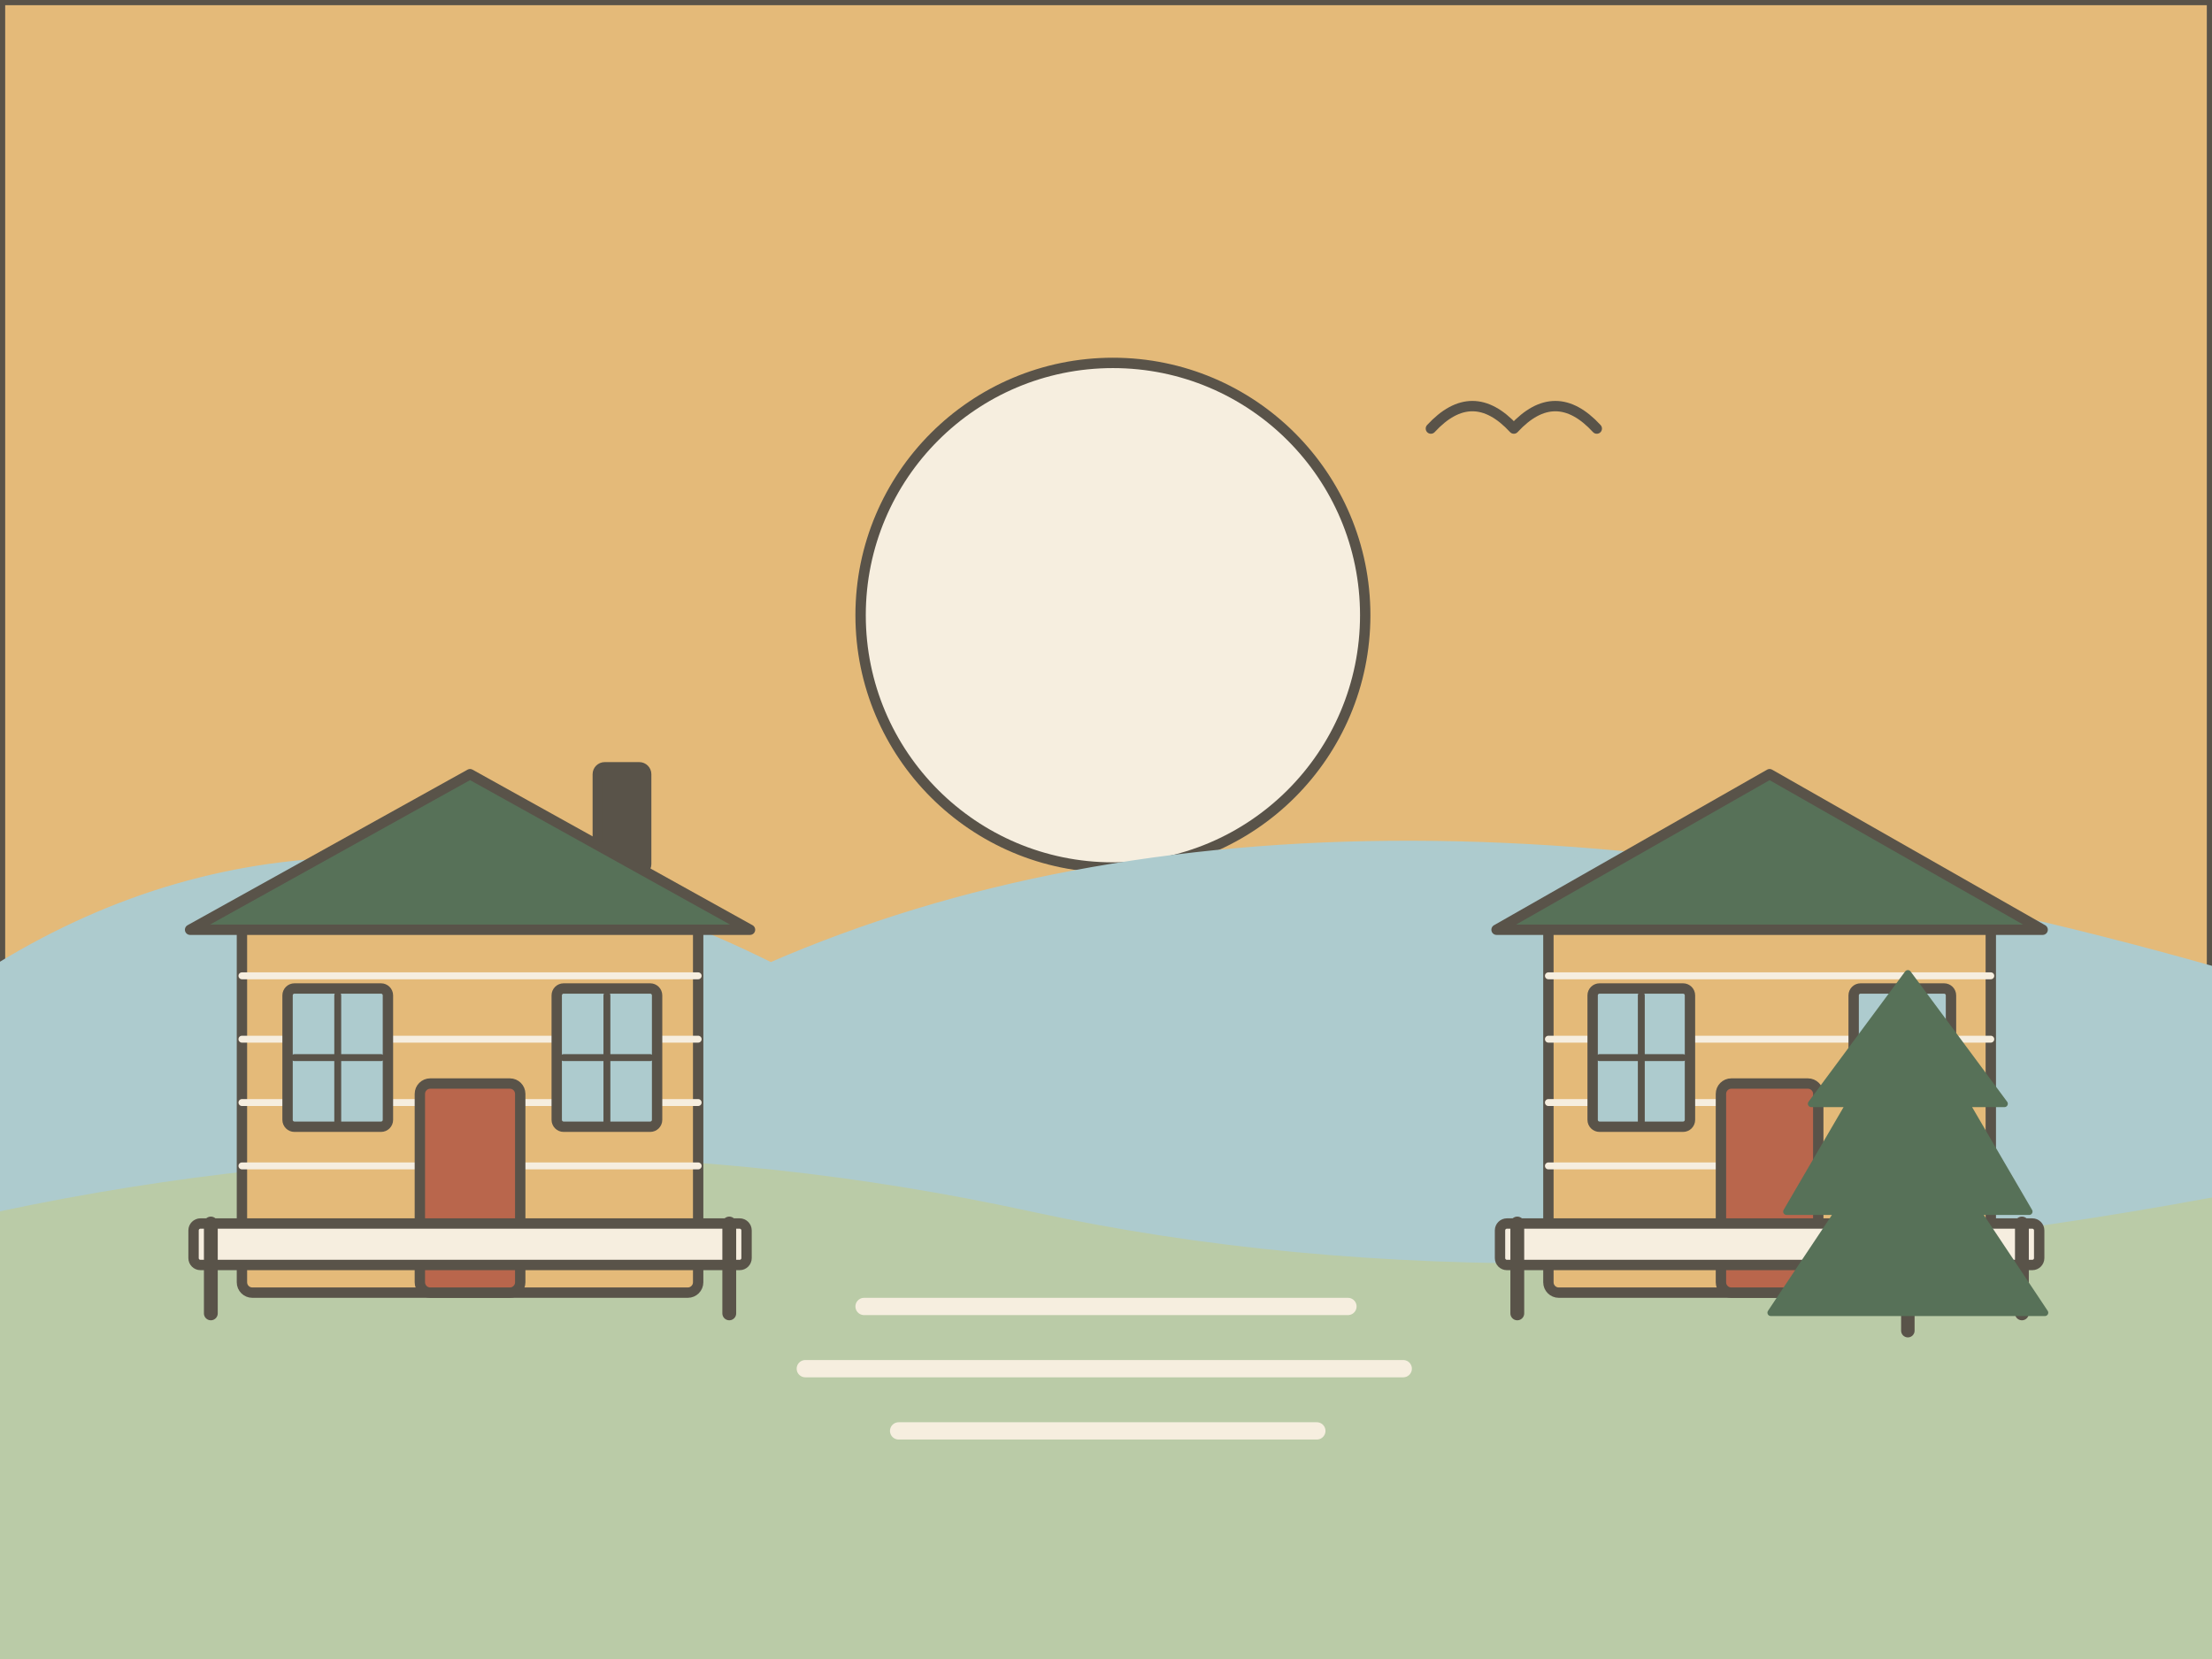
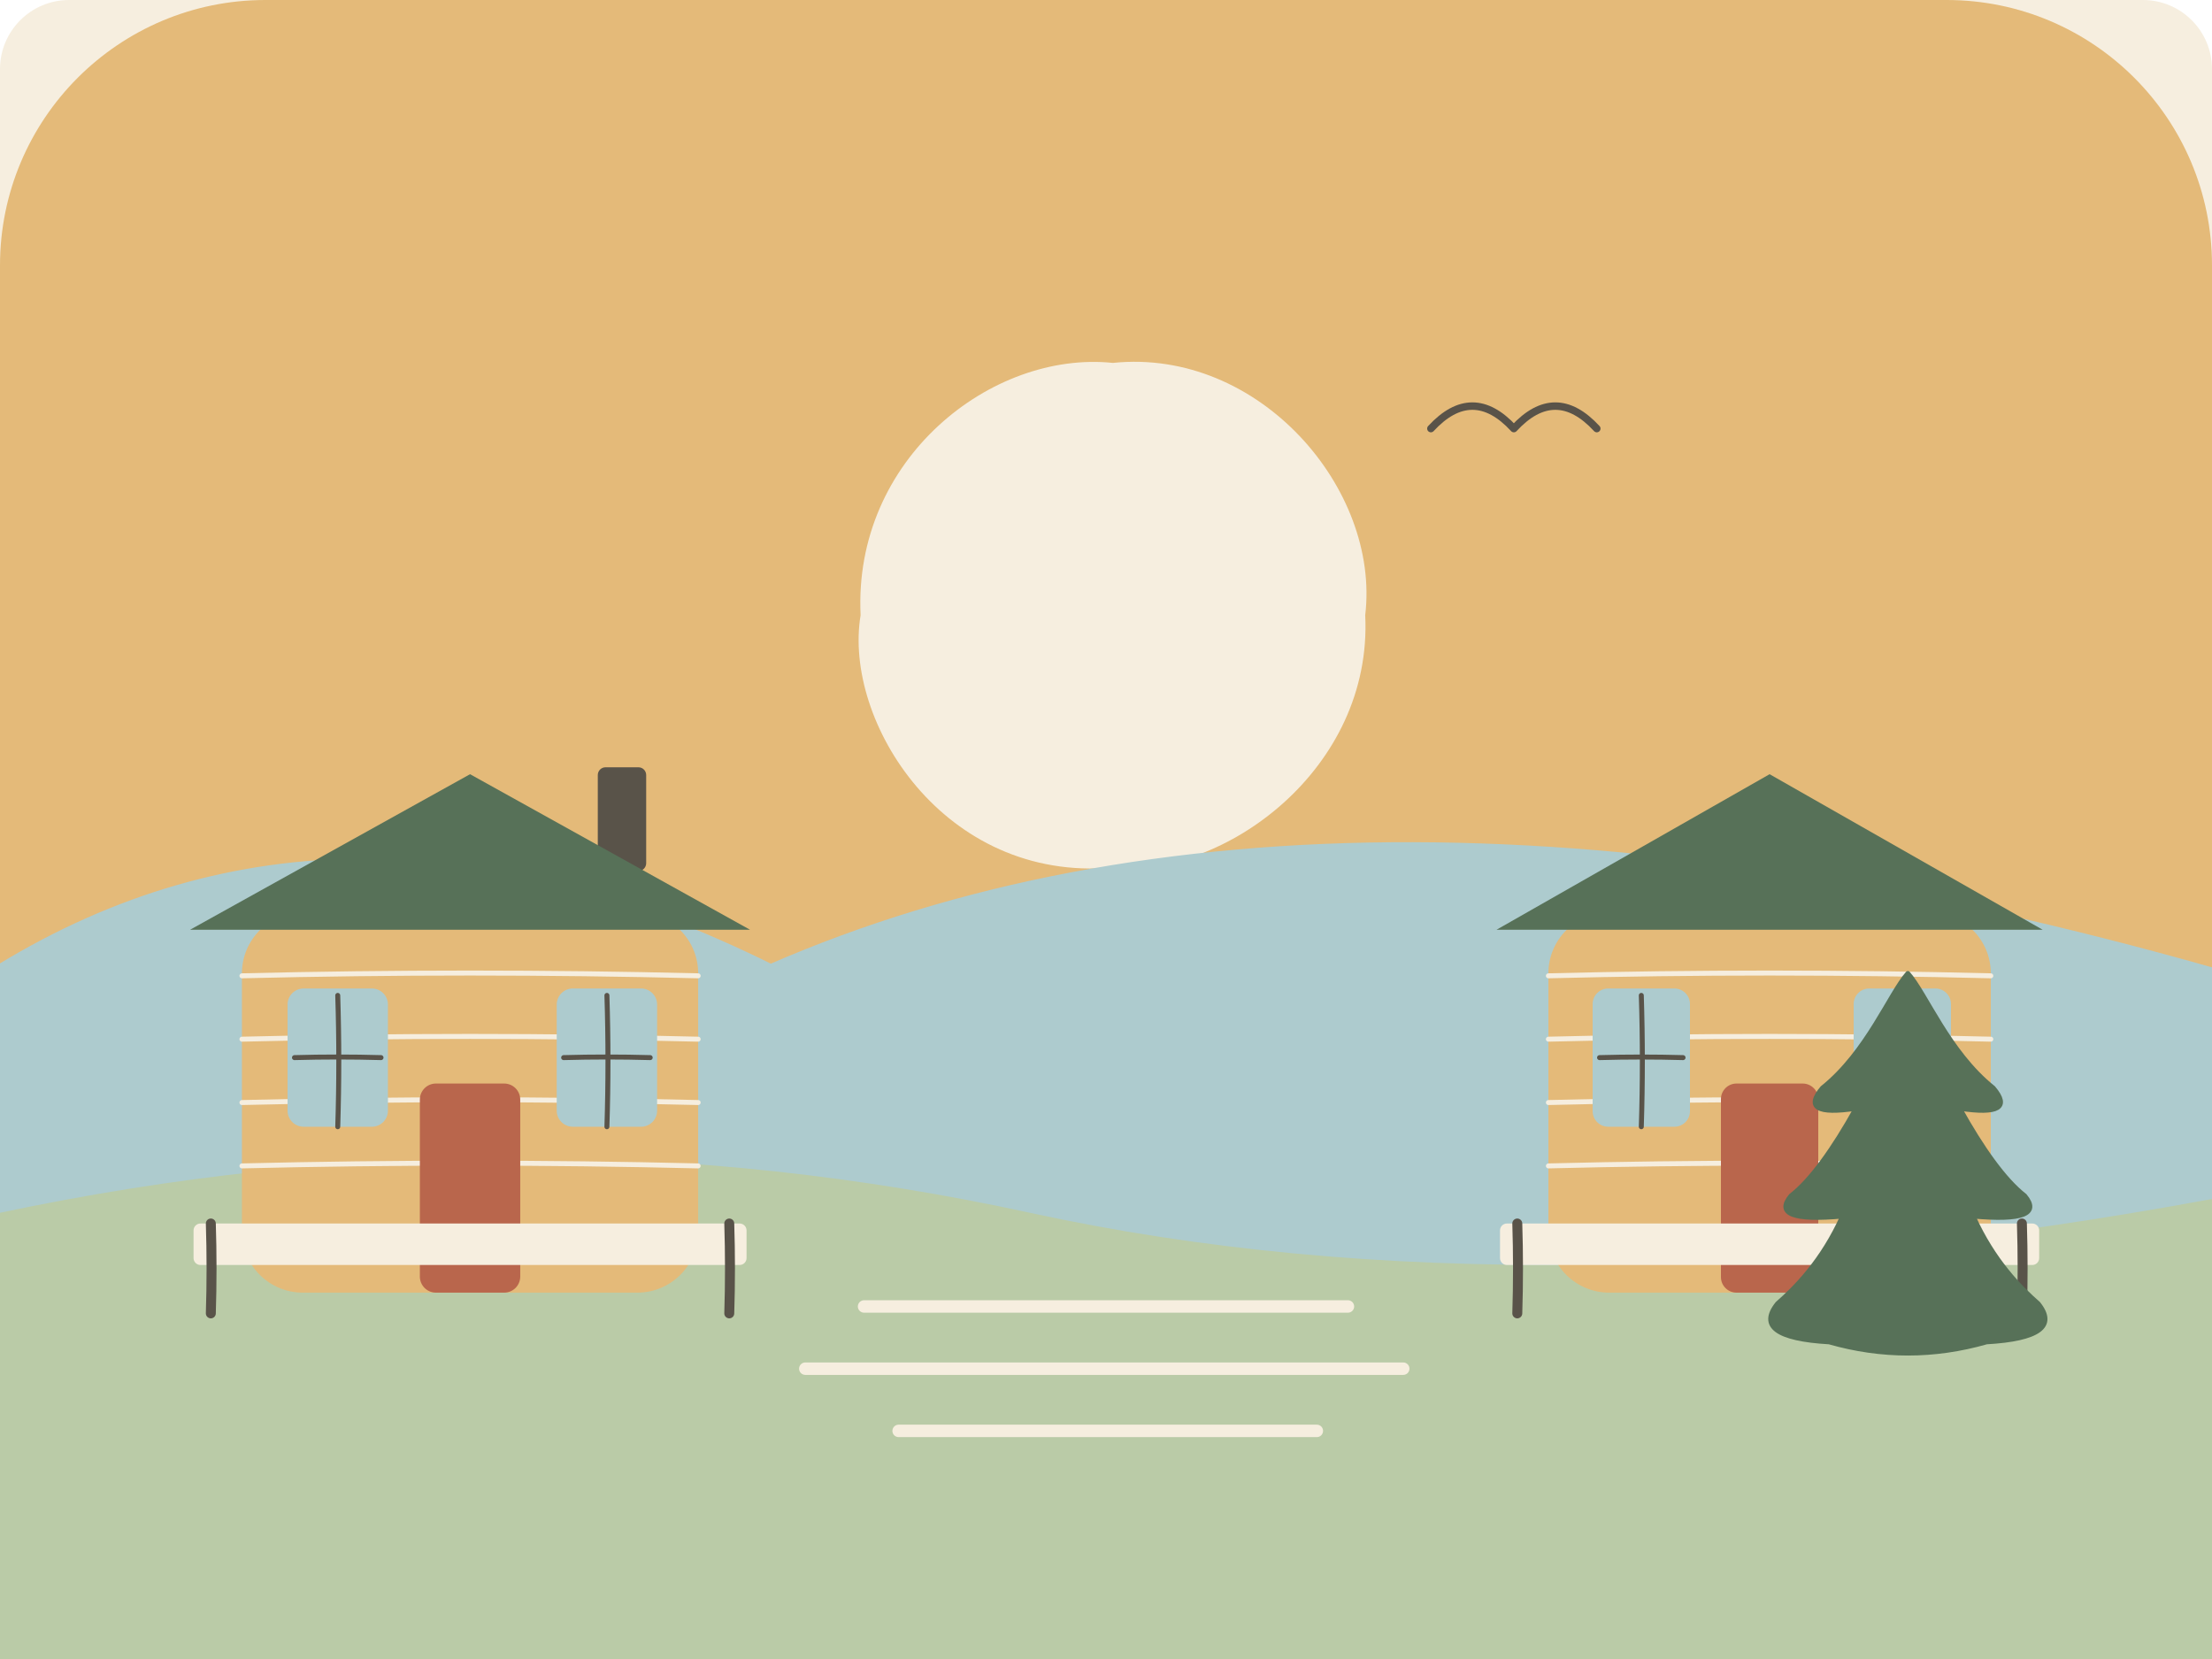
<svg xmlns="http://www.w3.org/2000/svg" width="640" height="480" viewBox="0 0 640 480" role="img" aria-labelledby="title">
  <rect width="640" height="480" rx="20" fill="#f6eedf" />
-   <g stroke="#595349" stroke-width="3" stroke-linecap="round" stroke-linejoin="round">
-     <rect x="0" y="0" width="640" height="480" rx="0" fill="#e4ba79" />
-     <circle cx="322" cy="178" r="73" fill="#f6eedf" />
-     <path d="M0 280Q100 219 223 280Q386 209 640 281V480H0Z" fill="#adcbce" stroke="#adcbce" stroke-width="3" stroke-linecap="round" stroke-linejoin="round" />
-     <path d="M0 352Q151 320 298 352T640 348V480H0Z" fill="#bacba7" stroke="#bacba7" stroke-width="3" stroke-linecap="round" stroke-linejoin="round" />
+   <g stroke="none" stroke-width="2" stroke-linecap="round" stroke-linejoin="round">
+     <rect x="0" y="0" width="640" height="480" rx="76.8" fill="#e4ba79" stroke="none" />
+     <g transform="translate(322 178) scale(1)">
+       <path d="M0 -73C42.34 -77.38 77.38 -36.5 73 0C75.19 44.53 32.12 75.92 0 73C-48.91 77.38 -78.11 30.66 -73 0C-75.19 -45.26 -35.04 -76.65 0 -73Z" fill="#f6eedf" stroke="none" stroke-width="2.16" stroke-linecap="round" stroke-linejoin="round" />
+     </g>
+     <path d="M0 280Q100 219 223 280Q386 209 640 281V480H0Z" fill="#adcbce" stroke="#adcbce" stroke-width="2.16" stroke-linecap="round" stroke-linejoin="round" />
+     <path d="M0 352Q151 320 298 352T640 348V480H0Z" fill="#bacba7" stroke="#bacba7" stroke-width="2.16" stroke-linecap="round" stroke-linejoin="round" />
    <g transform="translate(70 264) scale(1)">
-       <rect x="0" y="0" width="132" height="110" rx="3" fill="#e4ba79" />
-       <path d="M0 18.333L132 18.333" fill="none" stroke="#f6eedf" stroke-width="2" stroke-linecap="round" stroke-linejoin="round" />
-       <path d="M0 36.667L132 36.667" fill="none" stroke="#f6eedf" stroke-width="2" stroke-linecap="round" stroke-linejoin="round" />
-       <path d="M0 55L132 55" fill="none" stroke="#f6eedf" stroke-width="2" stroke-linecap="round" stroke-linejoin="round" />
-       <path d="M0 73.333L132 73.333" fill="none" stroke="#f6eedf" stroke-width="2" stroke-linecap="round" stroke-linejoin="round" />
-       <path d="M0 91.667L132 91.667" fill="none" stroke="#f6eedf" stroke-width="2" stroke-linecap="round" stroke-linejoin="round" />
-       <rect x="51.48" y="49.5" width="29.04" height="60.5" rx="3" fill="#b9664c" />
-       <rect x="13.2" y="22" width="29.04" height="40" rx="2" fill="#adcbce" />
-       <path d="M27.72 24L27.72 62" fill="none" stroke="#595349" stroke-width="2" stroke-linecap="round" stroke-linejoin="round" />
-       <path d="M15.2 42L40.24 42" fill="none" stroke="#595349" stroke-width="2" stroke-linecap="round" stroke-linejoin="round" />
-       <rect x="91.08" y="22" width="29.04" height="40" rx="2" fill="#adcbce" />
-       <path d="M105.6 24L105.6 62" fill="none" stroke="#595349" stroke-width="2" stroke-linecap="round" stroke-linejoin="round" />
-       <path d="M93.08 42L118.12 42" fill="none" stroke="#595349" stroke-width="2" stroke-linecap="round" stroke-linejoin="round" />
-       <rect x="-14" y="90" width="160" height="12" rx="2" fill="#f6eedf" />
-       <path d="M-9 90L-9 116" fill="none" stroke="#595349" stroke-width="4" stroke-linecap="round" stroke-linejoin="round" />
-       <path d="M141 90L141 116" fill="none" stroke="#595349" stroke-width="4" stroke-linecap="round" stroke-linejoin="round" />
-       <rect x="102.96" y="-42" width="14" height="30" rx="2" fill="#595349" />
-       <path d="M-15 5L66-40L147 5Z" fill="#577158" stroke="#595349" stroke-width="3" stroke-linecap="round" stroke-linejoin="round" />
+       <rect x="0" y="0" width="132" height="110" rx="17.6" fill="#e4ba79" stroke="none" />
+       <path d="M0 18.333Q66 16.733 132 18.333" fill="none" stroke="#f6eedf" stroke-width="1.44" stroke-linecap="round" stroke-linejoin="round" />
+       <path d="M0 36.667Q66 35.067 132 36.667" fill="none" stroke="#f6eedf" stroke-width="1.44" stroke-linecap="round" stroke-linejoin="round" />
+       <path d="M0 55Q66 53.4 132 55" fill="none" stroke="#f6eedf" stroke-width="1.44" stroke-linecap="round" stroke-linejoin="round" />
+       <path d="M0 73.333Q66 71.733 132 73.333" fill="none" stroke="#f6eedf" stroke-width="1.44" stroke-linecap="round" stroke-linejoin="round" />
+       <path d="M0 91.667Q66 90.067 132 91.667" fill="none" stroke="#f6eedf" stroke-width="1.44" stroke-linecap="round" stroke-linejoin="round" />
+       <rect x="51.48" y="49.5" width="29.04" height="60.5" rx="4.646" fill="#b9664c" stroke="none" />
+       <rect x="13.2" y="22" width="29.04" height="40" rx="4.646" fill="#adcbce" stroke="none" />
+       <path d="M27.72 24Q28.328 43 27.72 62" fill="none" stroke="#595349" stroke-width="1.44" stroke-linecap="round" stroke-linejoin="round" />
+       <path d="M15.2 42Q27.72 41.649 40.24 42" fill="none" stroke="#595349" stroke-width="1.44" stroke-linecap="round" stroke-linejoin="round" />
+       <rect x="91.08" y="22" width="29.04" height="40" rx="4.646" fill="#adcbce" stroke="none" />
+       <path d="M105.6 24Q106.208 43 105.6 62" fill="none" stroke="#595349" stroke-width="1.44" stroke-linecap="round" stroke-linejoin="round" />
+       <path d="M93.08 42Q105.6 41.649 118.12 42" fill="none" stroke="#595349" stroke-width="1.44" stroke-linecap="round" stroke-linejoin="round" />
+       <rect x="-14" y="90" width="160" height="12" rx="2" fill="#f6eedf" stroke="none" />
+       <path d="M-9 90Q-8.584 103 -9 116" fill="none" stroke="#595349" stroke-width="2.88" stroke-linecap="round" stroke-linejoin="round" />
+       <path d="M141 90Q141.416 103 141 116" fill="none" stroke="#595349" stroke-width="2.88" stroke-linecap="round" stroke-linejoin="round" />
+       <rect x="102.96" y="-42" width="14" height="30" rx="2.24" fill="#595349" stroke="none" />
+       <path d="M-15 5L66-40L147 5Z" fill="#577158" stroke="none" stroke-width="2.16" stroke-linecap="round" stroke-linejoin="round" />
    </g>
    <g transform="translate(448 264) scale(1)">
-       <rect x="0" y="0" width="128" height="110" rx="3" fill="#e4ba79" />
-       <path d="M0 18.333L128 18.333" fill="none" stroke="#f6eedf" stroke-width="2" stroke-linecap="round" stroke-linejoin="round" />
-       <path d="M0 36.667L128 36.667" fill="none" stroke="#f6eedf" stroke-width="2" stroke-linecap="round" stroke-linejoin="round" />
-       <path d="M0 55L128 55" fill="none" stroke="#f6eedf" stroke-width="2" stroke-linecap="round" stroke-linejoin="round" />
-       <path d="M0 73.333L128 73.333" fill="none" stroke="#f6eedf" stroke-width="2" stroke-linecap="round" stroke-linejoin="round" />
-       <path d="M0 91.667L128 91.667" fill="none" stroke="#f6eedf" stroke-width="2" stroke-linecap="round" stroke-linejoin="round" />
-       <rect x="49.92" y="49.5" width="28.16" height="60.5" rx="3" fill="#b9664c" />
-       <rect x="12.8" y="22" width="28.16" height="40" rx="2" fill="#adcbce" />
-       <path d="M26.88 24L26.88 62" fill="none" stroke="#595349" stroke-width="2" stroke-linecap="round" stroke-linejoin="round" />
-       <path d="M14.8 42L38.96 42" fill="none" stroke="#595349" stroke-width="2" stroke-linecap="round" stroke-linejoin="round" />
-       <rect x="88.32" y="22" width="28.16" height="40" rx="2" fill="#adcbce" />
-       <path d="M102.4 24L102.4 62" fill="none" stroke="#595349" stroke-width="2" stroke-linecap="round" stroke-linejoin="round" />
-       <path d="M90.32 42L114.48 42" fill="none" stroke="#595349" stroke-width="2" stroke-linecap="round" stroke-linejoin="round" />
-       <rect x="-14" y="90" width="156" height="12" rx="2" fill="#f6eedf" />
-       <path d="M-9 90L-9 116" fill="none" stroke="#595349" stroke-width="4" stroke-linecap="round" stroke-linejoin="round" />
-       <path d="M137 90L137 116" fill="none" stroke="#595349" stroke-width="4" stroke-linecap="round" stroke-linejoin="round" />
-       <path d="M-15 5L64-40L143 5Z" fill="#577158" stroke="#595349" stroke-width="3" stroke-linecap="round" stroke-linejoin="round" />
+       <rect x="0" y="0" width="128" height="110" rx="17.6" fill="#e4ba79" stroke="none" />
+       <path d="M0 18.333Q64 16.733 128 18.333" fill="none" stroke="#f6eedf" stroke-width="1.44" stroke-linecap="round" stroke-linejoin="round" />
+       <path d="M0 36.667Q64 35.067 128 36.667" fill="none" stroke="#f6eedf" stroke-width="1.44" stroke-linecap="round" stroke-linejoin="round" />
+       <path d="M0 55Q64 53.4 128 55" fill="none" stroke="#f6eedf" stroke-width="1.44" stroke-linecap="round" stroke-linejoin="round" />
+       <path d="M0 73.333Q64 71.733 128 73.333" fill="none" stroke="#f6eedf" stroke-width="1.44" stroke-linecap="round" stroke-linejoin="round" />
+       <path d="M0 91.667Q64 90.067 128 91.667" fill="none" stroke="#f6eedf" stroke-width="1.44" stroke-linecap="round" stroke-linejoin="round" />
+       <rect x="49.92" y="49.5" width="28.16" height="60.5" rx="4.506" fill="#b9664c" stroke="none" />
+       <rect x="12.8" y="22" width="28.16" height="40" rx="4.506" fill="#adcbce" stroke="none" />
+       <path d="M26.88 24Q27.488 43 26.88 62" fill="none" stroke="#595349" stroke-width="1.44" stroke-linecap="round" stroke-linejoin="round" />
+       <path d="M14.8 42Q26.88 41.662 38.96 42" fill="none" stroke="#595349" stroke-width="1.44" stroke-linecap="round" stroke-linejoin="round" />
+       <rect x="88.32" y="22" width="28.16" height="40" rx="4.506" fill="#adcbce" stroke="none" />
+       <path d="M102.4 24Q103.008 43 102.4 62" fill="none" stroke="#595349" stroke-width="1.44" stroke-linecap="round" stroke-linejoin="round" />
+       <path d="M90.32 42Q102.4 41.662 114.48 42" fill="none" stroke="#595349" stroke-width="1.44" stroke-linecap="round" stroke-linejoin="round" />
+       <rect x="-14" y="90" width="156" height="12" rx="2" fill="#f6eedf" stroke="none" />
+       <path d="M-9 90Q-8.584 103 -9 116" fill="none" stroke="#595349" stroke-width="2.88" stroke-linecap="round" stroke-linejoin="round" />
+       <path d="M137 90Q137.416 103 137 116" fill="none" stroke="#595349" stroke-width="2.88" stroke-linecap="round" stroke-linejoin="round" />
+       <path d="M-15 5L64-40L143 5Z" fill="#577158" stroke="none" stroke-width="2.16" stroke-linecap="round" stroke-linejoin="round" />
    </g>
-     <path d="M250 378h140M233 396h173M260 414h121" fill="none" stroke="#f6eedf" stroke-width="5" stroke-linecap="round" stroke-linejoin="round" />
-     <path d="M414 124q12-13 24 0q12-13 24 0" fill="none" stroke="#595349" stroke-width="3" stroke-linecap="round" stroke-linejoin="round" />
+     <path d="M250 378h140M233 396h173M260 414h121" fill="none" stroke="#f6eedf" stroke-width="3.6" stroke-linecap="round" stroke-linejoin="round" />
+     <path d="M414 124q12-13 24 0q12-13 24 0" fill="none" stroke="#595349" stroke-width="2.16" stroke-linecap="round" stroke-linejoin="round" />
    <g transform="translate(552 385) scale(0.65)">
-       <path d="M0 0L0 -126" fill="none" stroke="#595349" stroke-width="6" stroke-linecap="round" stroke-linejoin="round" />
-       <path d="M0-159L-43-101H-26L-54-53H-31L-61-8H61L31-53H54L26-101H43Z" fill="#577158" stroke="#577158" stroke-width="3" stroke-linecap="round" stroke-linejoin="round" />
+       <path d="M0 0Q1.8 -63 0 -126" fill="none" stroke="#595349" stroke-width="4.32" stroke-linecap="round" stroke-linejoin="round" />
+       <path d="M0-159C-8-150-18-124-38-108Q-49-95-23-99C-33-81-43-67-52-60Q-62-48-29-51C-38-31-50-19-58-12Q-70 3-35 5Q0 15 35 5Q70 3 58-12C50-19 38-31 29-51Q62-48 52-60C43-67 33-81 23-99Q49-95 38-108C18-124 8-150 0-159Z" fill="#577158" stroke="#577158" stroke-width="2.16" stroke-linecap="round" stroke-linejoin="round" />
    </g>
  </g>
</svg>
